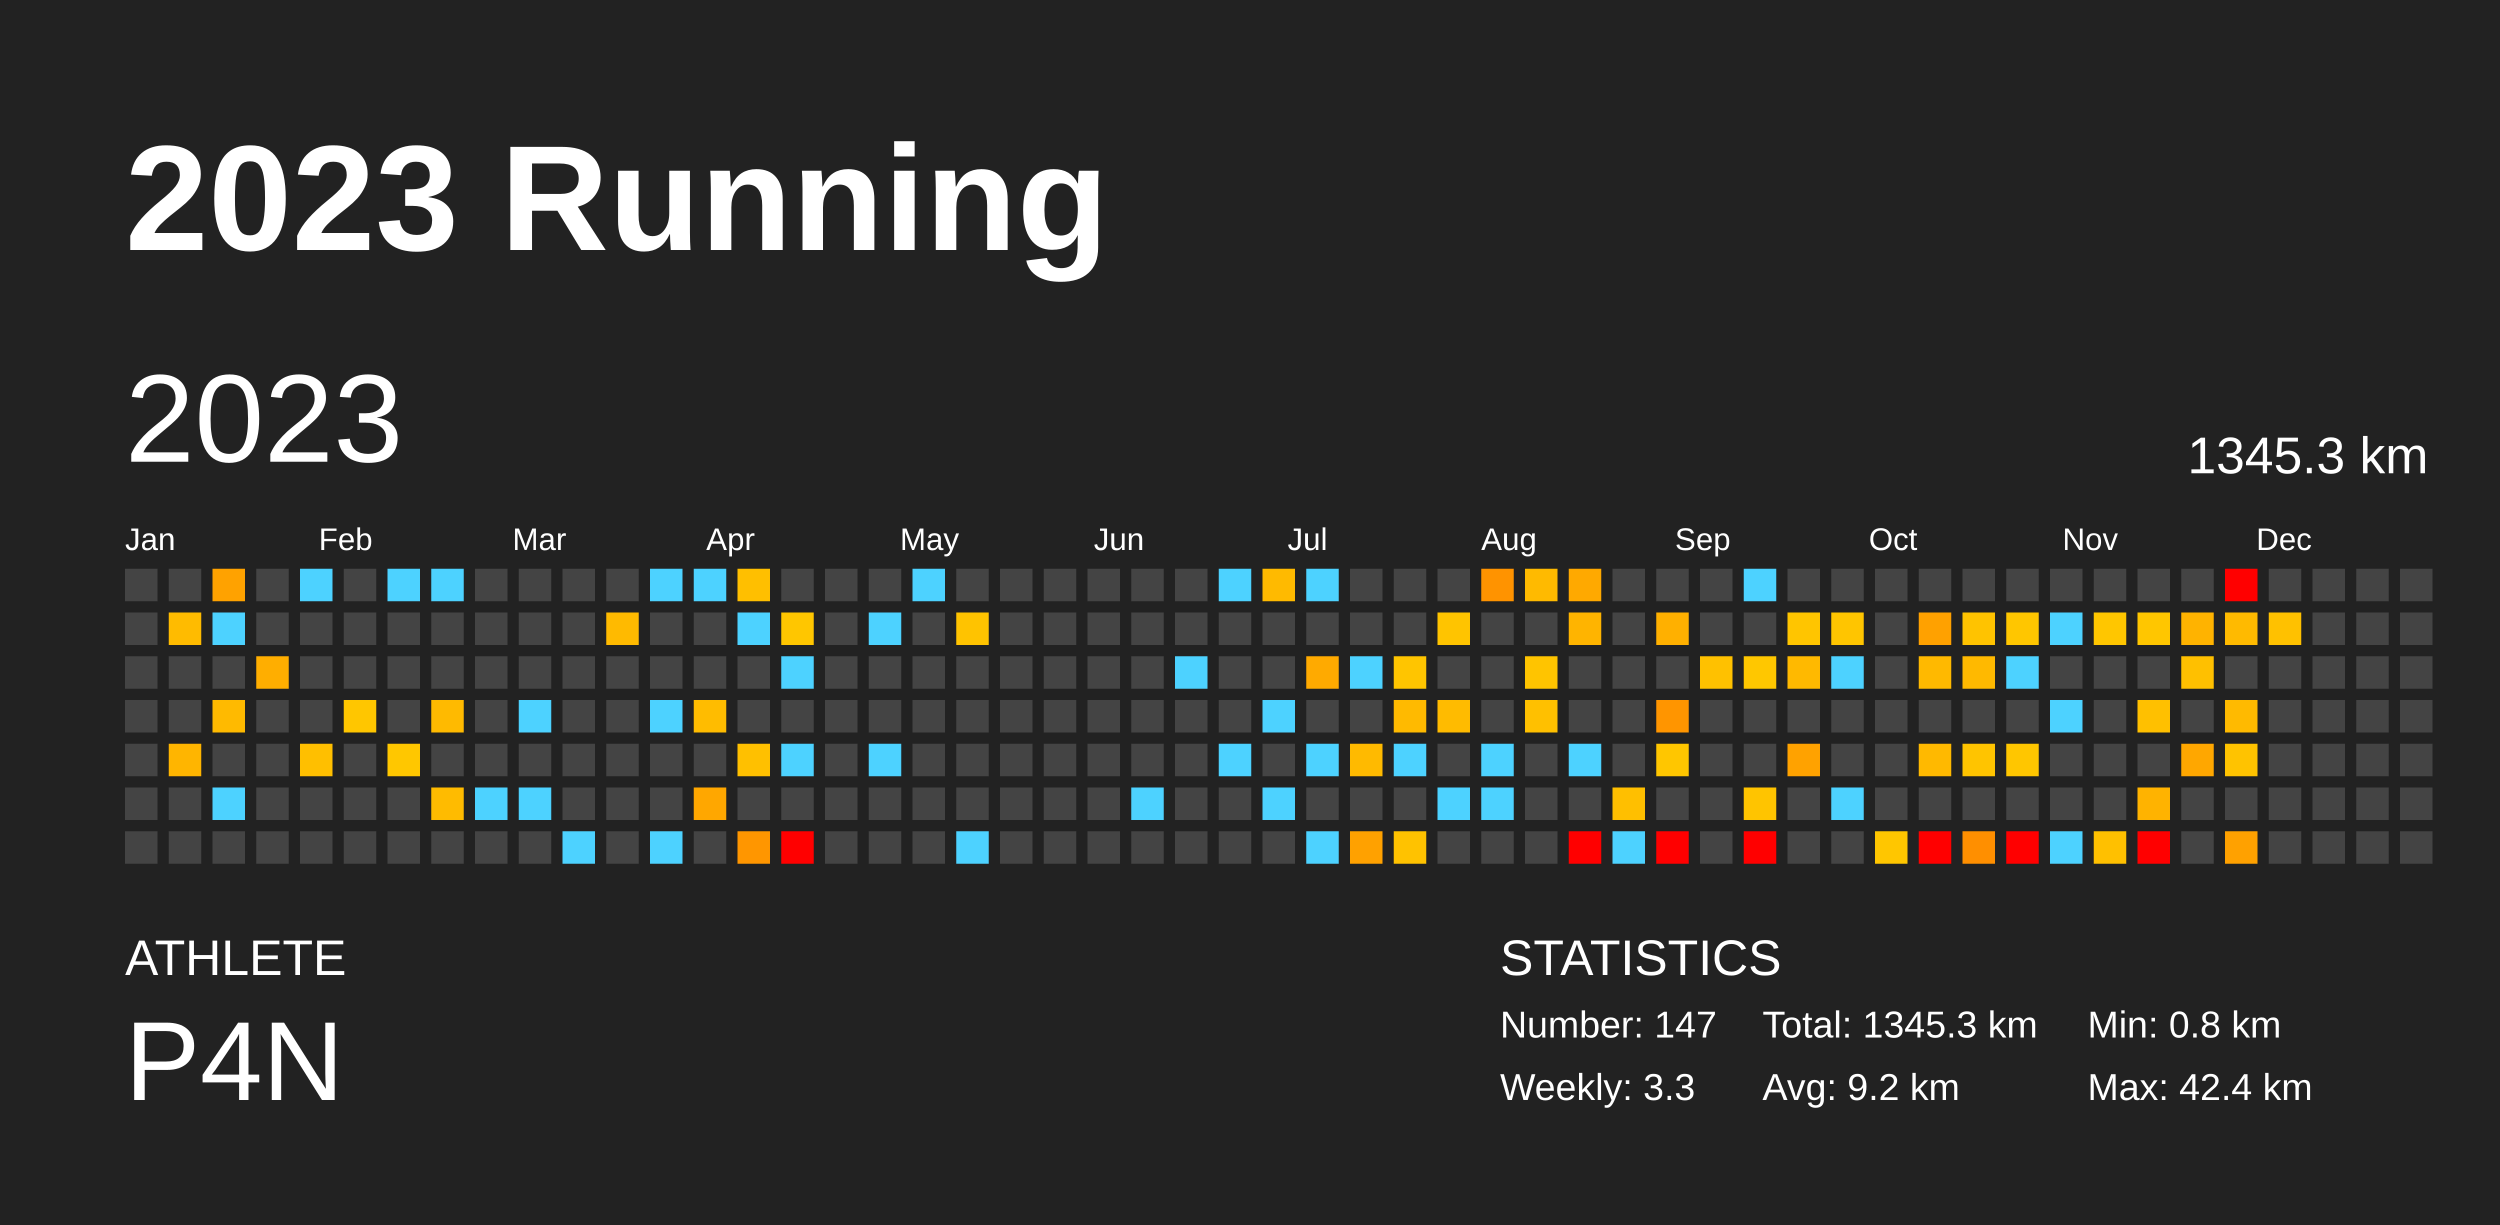
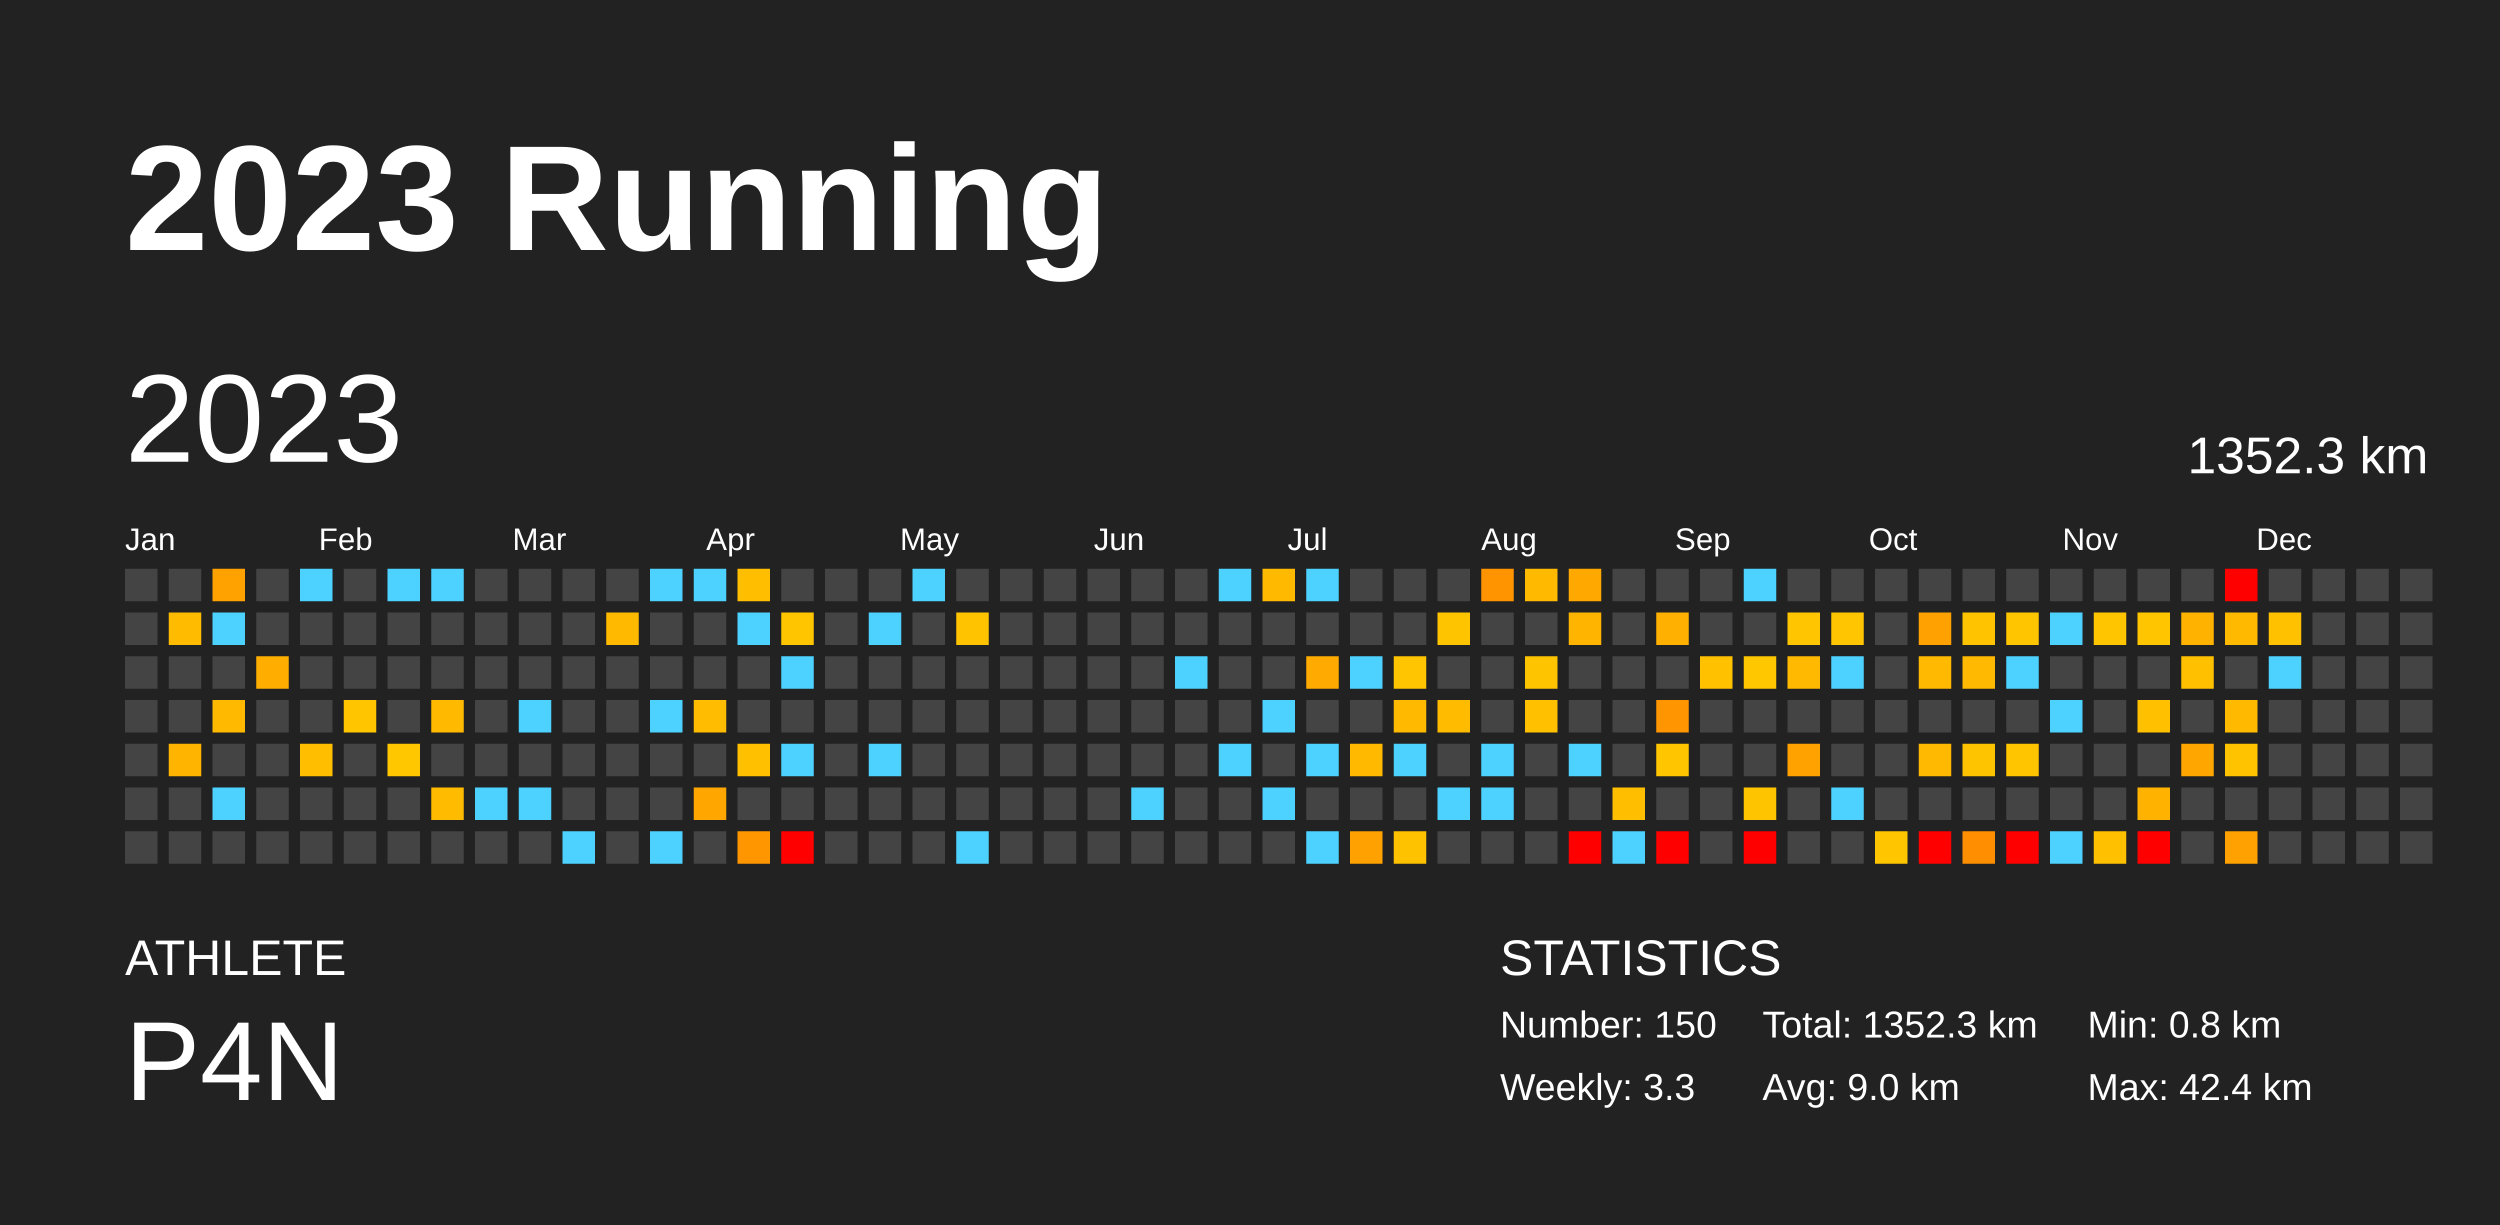
<svg xmlns="http://www.w3.org/2000/svg" baseProfile="full" height="98mm" version="1.1" viewBox="0,0,200,98" width="200mm">
  <defs />
  <rect fill="#222222" height="98" width="200" x="0" y="0" />
  <text fill="#FFFFFF" style="font-size:12px; font-family:Arial; font-weight:bold;" x="10" y="20">2023 Running</text>
  <text fill="#FFFFFF" style="font-size:4px; font-family:Arial" x="10" y="78">ATHLETE</text>
  <text fill="#FFFFFF" style="font-size:9px; font-family:Arial" x="10" y="88">P4N</text>
  <text fill="#FFFFFF" style="font-size:4px; font-family:Arial" x="120" y="78">STATISTICS</text>
-   <text fill="#FFFFFF" style="font-size:3px; font-family:Arial" x="120" y="83">Number: 147</text>
+   <text fill="#FFFFFF" style="font-size:3px; font-family:Arial" x="120" y="83">Number: 150</text>
  <text fill="#FFFFFF" style="font-size:3px; font-family:Arial" x="120" y="88">Weekly: 3.3</text>
-   <text fill="#FFFFFF" style="font-size:3px; font-family:Arial" x="141" y="83">Total: 1345.3 km</text>
-   <text fill="#FFFFFF" style="font-size:3px; font-family:Arial" x="141" y="88">Avg: 9.2 km</text>
+   <text fill="#FFFFFF" style="font-size:3px; font-family:Arial" x="141" y="83">Total: 1352.3 km</text>
+   <text fill="#FFFFFF" style="font-size:3px; font-family:Arial" x="141" y="88">Avg: 9.0 km</text>
  <text fill="#FFFFFF" style="font-size:3px; font-family:Arial" x="167" y="83">Min: 0.8 km</text>
  <text fill="#FFFFFF" style="font-size:3px; font-family:Arial" x="167" y="88">Max: 42.4 km</text>
  <text dominant-baseline="hanging" fill="#FFFFFF" style="font-size:10.0px; font-family:Arial;" x="10" y="30">2023</text>
-   <text dominant-baseline="hanging" fill="#FFFFFF" style="font-size:4.125px; font-family:Arial;" x="175" y="35">1345.3 km</text>
+   <text dominant-baseline="hanging" fill="#FFFFFF" style="font-size:4.125px; font-family:Arial;" x="175" y="35">1352.3 km</text>
  <text fill="#FFFFFF" style="font-size:2.5px; font-family:Arial" x="10.0" y="44">Jan</text>
  <text fill="#FFFFFF" style="font-size:2.5px; font-family:Arial" x="25.5" y="44">Feb</text>
  <text fill="#FFFFFF" style="font-size:2.5px; font-family:Arial" x="41.0" y="44">Mar</text>
  <text fill="#FFFFFF" style="font-size:2.5px; font-family:Arial" x="56.5" y="44">Apr</text>
  <text fill="#FFFFFF" style="font-size:2.5px; font-family:Arial" x="72.0" y="44">May</text>
  <text fill="#FFFFFF" style="font-size:2.5px; font-family:Arial" x="87.5" y="44">Jun</text>
  <text fill="#FFFFFF" style="font-size:2.5px; font-family:Arial" x="103.0" y="44">Jul</text>
  <text fill="#FFFFFF" style="font-size:2.5px; font-family:Arial" x="118.5" y="44">Aug</text>
  <text fill="#FFFFFF" style="font-size:2.5px; font-family:Arial" x="134.0" y="44">Sep</text>
  <text fill="#FFFFFF" style="font-size:2.5px; font-family:Arial" x="149.5" y="44">Oct</text>
  <text fill="#FFFFFF" style="font-size:2.5px; font-family:Arial" x="165.0" y="44">Nov</text>
  <text fill="#FFFFFF" style="font-size:2.5px; font-family:Arial" x="180.5" y="44">Dec</text>
  <rect fill="#444444" height="2.6" width="2.6" x="10.0" y="45.5" />
  <rect fill="#444444" height="2.6" width="2.6" x="10.0" y="49.0" />
  <rect fill="#444444" height="2.6" width="2.6" x="10.0" y="52.5" />
  <rect fill="#444444" height="2.6" width="2.6" x="10.0" y="56.0" />
  <rect fill="#444444" height="2.6" width="2.6" x="10.0" y="59.5" />
  <rect fill="#444444" height="2.6" width="2.6" x="10.0" y="63.0" />
  <rect fill="#444444" height="2.6" width="2.6" x="10.0" y="66.5" />
  <rect fill="#444444" height="2.6" width="2.6" x="13.5" y="45.5" />
  <rect fill="#ffbb00" height="2.6" width="2.6" x="13.5" y="49.0" />
  <rect fill="#444444" height="2.6" width="2.6" x="13.5" y="52.5" />
  <rect fill="#444444" height="2.6" width="2.6" x="13.5" y="56.0" />
  <rect fill="#ffb500" height="2.6" width="2.6" x="13.5" y="59.5" />
  <rect fill="#444444" height="2.6" width="2.6" x="13.5" y="63.0" />
  <rect fill="#444444" height="2.6" width="2.6" x="13.5" y="66.5" />
  <rect fill="#ffa200" height="2.6" width="2.6" x="17.0" y="45.5" />
  <rect fill="#4dd2ff" height="2.6" width="2.6" x="17.0" y="49.0" />
  <rect fill="#444444" height="2.6" width="2.6" x="17.0" y="52.5" />
  <rect fill="#ffba00" height="2.6" width="2.6" x="17.0" y="56.0" />
  <rect fill="#444444" height="2.6" width="2.6" x="17.0" y="59.5" />
  <rect fill="#4dd2ff" height="2.6" width="2.6" x="17.0" y="63.0" />
  <rect fill="#444444" height="2.6" width="2.6" x="17.0" y="66.5" />
  <rect fill="#444444" height="2.6" width="2.6" x="20.5" y="45.5" />
  <rect fill="#444444" height="2.6" width="2.6" x="20.5" y="49.0" />
  <rect fill="#ffae00" height="2.6" width="2.6" x="20.5" y="52.5" />
  <rect fill="#444444" height="2.6" width="2.6" x="20.5" y="56.0" />
  <rect fill="#444444" height="2.6" width="2.6" x="20.5" y="59.5" />
  <rect fill="#444444" height="2.6" width="2.6" x="20.5" y="63.0" />
  <rect fill="#444444" height="2.6" width="2.6" x="20.5" y="66.5" />
  <rect fill="#4dd2ff" height="2.6" width="2.6" x="24.0" y="45.5" />
  <rect fill="#444444" height="2.6" width="2.6" x="24.0" y="49.0" />
  <rect fill="#444444" height="2.6" width="2.6" x="24.0" y="52.5" />
  <rect fill="#444444" height="2.6" width="2.6" x="24.0" y="56.0" />
  <rect fill="#ffbf00" height="2.6" width="2.6" x="24.0" y="59.5" />
  <rect fill="#444444" height="2.6" width="2.6" x="24.0" y="63.0" />
  <rect fill="#444444" height="2.6" width="2.6" x="24.0" y="66.5" />
  <rect fill="#444444" height="2.6" width="2.6" x="27.5" y="45.5" />
  <rect fill="#444444" height="2.6" width="2.6" x="27.5" y="49.0" />
  <rect fill="#444444" height="2.6" width="2.6" x="27.5" y="52.5" />
  <rect fill="#ffc600" height="2.6" width="2.6" x="27.5" y="56.0" />
  <rect fill="#444444" height="2.6" width="2.6" x="27.5" y="59.5" />
  <rect fill="#444444" height="2.6" width="2.6" x="27.5" y="63.0" />
  <rect fill="#444444" height="2.6" width="2.6" x="27.5" y="66.5" />
  <rect fill="#4dd2ff" height="2.6" width="2.6" x="31.0" y="45.5" />
  <rect fill="#444444" height="2.6" width="2.6" x="31.0" y="49.0" />
  <rect fill="#444444" height="2.6" width="2.6" x="31.0" y="52.5" />
  <rect fill="#444444" height="2.6" width="2.6" x="31.0" y="56.0" />
  <rect fill="#ffc700" height="2.6" width="2.6" x="31.0" y="59.5" />
  <rect fill="#444444" height="2.6" width="2.6" x="31.0" y="63.0" />
  <rect fill="#444444" height="2.6" width="2.6" x="31.0" y="66.5" />
  <rect fill="#4dd2ff" height="2.6" width="2.6" x="34.5" y="45.5" />
  <rect fill="#444444" height="2.6" width="2.6" x="34.5" y="49.0" />
  <rect fill="#444444" height="2.6" width="2.6" x="34.5" y="52.5" />
  <rect fill="#ffba00" height="2.6" width="2.6" x="34.5" y="56.0" />
  <rect fill="#444444" height="2.6" width="2.6" x="34.5" y="59.5" />
  <rect fill="#ffbb00" height="2.6" width="2.6" x="34.5" y="63.0" />
  <rect fill="#444444" height="2.6" width="2.6" x="34.5" y="66.5" />
  <rect fill="#444444" height="2.6" width="2.6" x="38.0" y="45.5" />
  <rect fill="#444444" height="2.6" width="2.6" x="38.0" y="49.0" />
  <rect fill="#444444" height="2.6" width="2.6" x="38.0" y="52.5" />
  <rect fill="#444444" height="2.6" width="2.6" x="38.0" y="56.0" />
  <rect fill="#444444" height="2.6" width="2.6" x="38.0" y="59.5" />
  <rect fill="#4dd2ff" height="2.6" width="2.6" x="38.0" y="63.0" />
  <rect fill="#444444" height="2.6" width="2.6" x="38.0" y="66.5" />
  <rect fill="#444444" height="2.6" width="2.6" x="41.5" y="45.5" />
  <rect fill="#444444" height="2.6" width="2.6" x="41.5" y="49.0" />
  <rect fill="#444444" height="2.6" width="2.6" x="41.5" y="52.5" />
  <rect fill="#4dd2ff" height="2.6" width="2.6" x="41.5" y="56.0" />
  <rect fill="#444444" height="2.6" width="2.6" x="41.5" y="59.5" />
  <rect fill="#4dd2ff" height="2.6" width="2.6" x="41.5" y="63.0" />
  <rect fill="#444444" height="2.6" width="2.6" x="41.5" y="66.5" />
  <rect fill="#444444" height="2.6" width="2.6" x="45.0" y="45.5" />
  <rect fill="#444444" height="2.6" width="2.6" x="45.0" y="49.0" />
  <rect fill="#444444" height="2.6" width="2.6" x="45.0" y="52.5" />
  <rect fill="#444444" height="2.6" width="2.6" x="45.0" y="56.0" />
  <rect fill="#444444" height="2.6" width="2.6" x="45.0" y="59.5" />
  <rect fill="#444444" height="2.6" width="2.6" x="45.0" y="63.0" />
  <rect fill="#4dd2ff" height="2.6" width="2.6" x="45.0" y="66.5" />
  <rect fill="#444444" height="2.6" width="2.6" x="48.5" y="45.5" />
  <rect fill="#ffba00" height="2.6" width="2.6" x="48.5" y="49.0" />
  <rect fill="#444444" height="2.6" width="2.6" x="48.5" y="52.5" />
  <rect fill="#444444" height="2.6" width="2.6" x="48.5" y="56.0" />
  <rect fill="#444444" height="2.6" width="2.6" x="48.5" y="59.5" />
  <rect fill="#444444" height="2.6" width="2.6" x="48.5" y="63.0" />
  <rect fill="#444444" height="2.6" width="2.6" x="48.5" y="66.5" />
  <rect fill="#4dd2ff" height="2.6" width="2.6" x="52.0" y="45.5" />
  <rect fill="#444444" height="2.6" width="2.6" x="52.0" y="49.0" />
  <rect fill="#444444" height="2.6" width="2.6" x="52.0" y="52.5" />
  <rect fill="#4dd2ff" height="2.6" width="2.6" x="52.0" y="56.0" />
  <rect fill="#444444" height="2.6" width="2.6" x="52.0" y="59.5" />
  <rect fill="#444444" height="2.6" width="2.6" x="52.0" y="63.0" />
  <rect fill="#4dd2ff" height="2.6" width="2.6" x="52.0" y="66.5" />
  <rect fill="#4dd2ff" height="2.6" width="2.6" x="55.5" y="45.5" />
  <rect fill="#444444" height="2.6" width="2.6" x="55.5" y="49.0" />
  <rect fill="#444444" height="2.6" width="2.6" x="55.5" y="52.5" />
  <rect fill="#ffbc00" height="2.6" width="2.6" x="55.5" y="56.0" />
  <rect fill="#444444" height="2.6" width="2.6" x="55.5" y="59.5" />
  <rect fill="#ffa700" height="2.6" width="2.6" x="55.5" y="63.0" />
  <rect fill="#444444" height="2.6" width="2.6" x="55.5" y="66.5" />
  <rect fill="#ffbf00" height="2.6" width="2.6" x="59.0" y="45.5" />
  <rect fill="#4dd2ff" height="2.6" width="2.6" x="59.0" y="49.0" />
  <rect fill="#444444" height="2.6" width="2.6" x="59.0" y="52.5" />
  <rect fill="#444444" height="2.6" width="2.6" x="59.0" y="56.0" />
  <rect fill="#ffc000" height="2.6" width="2.6" x="59.0" y="59.5" />
  <rect fill="#444444" height="2.6" width="2.6" x="59.0" y="63.0" />
  <rect fill="#ff9600" height="2.6" width="2.6" x="59.0" y="66.5" />
  <rect fill="#444444" height="2.6" width="2.6" x="62.5" y="45.5" />
  <rect fill="#ffc600" height="2.6" width="2.6" x="62.5" y="49.0" />
  <rect fill="#4dd2ff" height="2.6" width="2.6" x="62.5" y="52.5" />
  <rect fill="#444444" height="2.6" width="2.6" x="62.5" y="56.0" />
  <rect fill="#4dd2ff" height="2.6" width="2.6" x="62.5" y="59.5" />
  <rect fill="#444444" height="2.6" width="2.6" x="62.5" y="63.0" />
  <rect fill="red" height="2.6" width="2.6" x="62.5" y="66.5" />
  <rect fill="#444444" height="2.6" width="2.6" x="66.0" y="45.5" />
  <rect fill="#444444" height="2.6" width="2.6" x="66.0" y="49.0" />
  <rect fill="#444444" height="2.6" width="2.6" x="66.0" y="52.5" />
  <rect fill="#444444" height="2.6" width="2.6" x="66.0" y="56.0" />
  <rect fill="#444444" height="2.6" width="2.6" x="66.0" y="59.5" />
  <rect fill="#444444" height="2.6" width="2.6" x="66.0" y="63.0" />
  <rect fill="#444444" height="2.6" width="2.6" x="66.0" y="66.5" />
  <rect fill="#444444" height="2.6" width="2.6" x="69.5" y="45.5" />
  <rect fill="#4dd2ff" height="2.6" width="2.6" x="69.5" y="49.0" />
  <rect fill="#444444" height="2.6" width="2.6" x="69.5" y="52.5" />
  <rect fill="#444444" height="2.6" width="2.6" x="69.5" y="56.0" />
  <rect fill="#4dd2ff" height="2.6" width="2.6" x="69.5" y="59.5" />
  <rect fill="#444444" height="2.6" width="2.6" x="69.5" y="63.0" />
  <rect fill="#444444" height="2.6" width="2.6" x="69.5" y="66.5" />
  <rect fill="#4dd2ff" height="2.6" width="2.6" x="73.0" y="45.5" />
  <rect fill="#444444" height="2.6" width="2.6" x="73.0" y="49.0" />
  <rect fill="#444444" height="2.6" width="2.6" x="73.0" y="52.5" />
  <rect fill="#444444" height="2.6" width="2.6" x="73.0" y="56.0" />
  <rect fill="#444444" height="2.6" width="2.6" x="73.0" y="59.5" />
  <rect fill="#444444" height="2.6" width="2.6" x="73.0" y="63.0" />
  <rect fill="#444444" height="2.6" width="2.6" x="73.0" y="66.5" />
  <rect fill="#444444" height="2.6" width="2.6" x="76.5" y="45.5" />
  <rect fill="#ffc300" height="2.6" width="2.6" x="76.5" y="49.0" />
  <rect fill="#444444" height="2.6" width="2.6" x="76.5" y="52.5" />
  <rect fill="#444444" height="2.6" width="2.6" x="76.5" y="56.0" />
  <rect fill="#444444" height="2.6" width="2.6" x="76.5" y="59.5" />
  <rect fill="#444444" height="2.6" width="2.6" x="76.5" y="63.0" />
  <rect fill="#4dd2ff" height="2.6" width="2.6" x="76.5" y="66.5" />
  <rect fill="#444444" height="2.6" width="2.6" x="80.0" y="45.5" />
  <rect fill="#444444" height="2.6" width="2.6" x="80.0" y="49.0" />
  <rect fill="#444444" height="2.6" width="2.6" x="80.0" y="52.5" />
  <rect fill="#444444" height="2.6" width="2.6" x="80.0" y="56.0" />
  <rect fill="#444444" height="2.6" width="2.6" x="80.0" y="59.5" />
  <rect fill="#444444" height="2.6" width="2.6" x="80.0" y="63.0" />
  <rect fill="#444444" height="2.6" width="2.6" x="80.0" y="66.5" />
  <rect fill="#444444" height="2.6" width="2.6" x="83.5" y="45.5" />
  <rect fill="#444444" height="2.6" width="2.6" x="83.5" y="49.0" />
  <rect fill="#444444" height="2.6" width="2.6" x="83.5" y="52.5" />
  <rect fill="#444444" height="2.6" width="2.6" x="83.5" y="56.0" />
  <rect fill="#444444" height="2.6" width="2.6" x="83.5" y="59.5" />
  <rect fill="#444444" height="2.6" width="2.6" x="83.5" y="63.0" />
  <rect fill="#444444" height="2.6" width="2.6" x="83.5" y="66.5" />
  <rect fill="#444444" height="2.6" width="2.6" x="87.0" y="45.5" />
  <rect fill="#444444" height="2.6" width="2.6" x="87.0" y="49.0" />
  <rect fill="#444444" height="2.6" width="2.6" x="87.0" y="52.5" />
  <rect fill="#444444" height="2.6" width="2.6" x="87.0" y="56.0" />
  <rect fill="#444444" height="2.6" width="2.6" x="87.0" y="59.5" />
  <rect fill="#444444" height="2.6" width="2.6" x="87.0" y="63.0" />
  <rect fill="#444444" height="2.6" width="2.6" x="87.0" y="66.5" />
  <rect fill="#444444" height="2.6" width="2.6" x="90.5" y="45.5" />
  <rect fill="#444444" height="2.6" width="2.6" x="90.5" y="49.0" />
  <rect fill="#444444" height="2.6" width="2.6" x="90.5" y="52.5" />
  <rect fill="#444444" height="2.6" width="2.6" x="90.5" y="56.0" />
  <rect fill="#444444" height="2.6" width="2.6" x="90.5" y="59.5" />
  <rect fill="#4dd2ff" height="2.6" width="2.6" x="90.5" y="63.0" />
  <rect fill="#444444" height="2.6" width="2.6" x="90.5" y="66.5" />
  <rect fill="#444444" height="2.6" width="2.6" x="94.0" y="45.5" />
  <rect fill="#444444" height="2.6" width="2.6" x="94.0" y="49.0" />
  <rect fill="#4dd2ff" height="2.6" width="2.6" x="94.0" y="52.5" />
  <rect fill="#444444" height="2.6" width="2.6" x="94.0" y="56.0" />
  <rect fill="#444444" height="2.6" width="2.6" x="94.0" y="59.5" />
  <rect fill="#444444" height="2.6" width="2.6" x="94.0" y="63.0" />
  <rect fill="#444444" height="2.6" width="2.6" x="94.0" y="66.5" />
  <rect fill="#4dd2ff" height="2.6" width="2.6" x="97.5" y="45.5" />
  <rect fill="#444444" height="2.6" width="2.6" x="97.5" y="49.0" />
  <rect fill="#444444" height="2.6" width="2.6" x="97.5" y="52.5" />
  <rect fill="#444444" height="2.6" width="2.6" x="97.5" y="56.0" />
  <rect fill="#4dd2ff" height="2.6" width="2.6" x="97.5" y="59.5" />
  <rect fill="#444444" height="2.6" width="2.6" x="97.5" y="63.0" />
  <rect fill="#444444" height="2.6" width="2.6" x="97.5" y="66.5" />
  <rect fill="#ffba00" height="2.6" width="2.6" x="101.0" y="45.5" />
  <rect fill="#444444" height="2.6" width="2.6" x="101.0" y="49.0" />
  <rect fill="#444444" height="2.6" width="2.6" x="101.0" y="52.5" />
  <rect fill="#4dd2ff" height="2.6" width="2.6" x="101.0" y="56.0" />
  <rect fill="#444444" height="2.6" width="2.6" x="101.0" y="59.5" />
  <rect fill="#4dd2ff" height="2.6" width="2.6" x="101.0" y="63.0" />
  <rect fill="#444444" height="2.6" width="2.6" x="101.0" y="66.5" />
  <rect fill="#4dd2ff" height="2.6" width="2.6" x="104.5" y="45.5" />
  <rect fill="#444444" height="2.6" width="2.6" x="104.5" y="49.0" />
  <rect fill="#ffaa00" height="2.6" width="2.6" x="104.5" y="52.5" />
  <rect fill="#444444" height="2.6" width="2.6" x="104.5" y="56.0" />
  <rect fill="#4dd2ff" height="2.6" width="2.6" x="104.5" y="59.5" />
  <rect fill="#444444" height="2.6" width="2.6" x="104.5" y="63.0" />
  <rect fill="#4dd2ff" height="2.6" width="2.6" x="104.5" y="66.5" />
  <rect fill="#444444" height="2.6" width="2.6" x="108.0" y="45.5" />
  <rect fill="#444444" height="2.6" width="2.6" x="108.0" y="49.0" />
  <rect fill="#4dd2ff" height="2.6" width="2.6" x="108.0" y="52.5" />
  <rect fill="#444444" height="2.6" width="2.6" x="108.0" y="56.0" />
  <rect fill="#ffba00" height="2.6" width="2.6" x="108.0" y="59.5" />
  <rect fill="#444444" height="2.6" width="2.6" x="108.0" y="63.0" />
  <rect fill="#ffa100" height="2.6" width="2.6" x="108.0" y="66.5" />
  <rect fill="#444444" height="2.6" width="2.6" x="111.5" y="45.5" />
  <rect fill="#444444" height="2.6" width="2.6" x="111.5" y="49.0" />
  <rect fill="#ffc500" height="2.6" width="2.6" x="111.5" y="52.5" />
  <rect fill="#ffba00" height="2.6" width="2.6" x="111.5" y="56.0" />
  <rect fill="#4dd2ff" height="2.6" width="2.6" x="111.5" y="59.5" />
  <rect fill="#444444" height="2.6" width="2.6" x="111.5" y="63.0" />
  <rect fill="#ffc200" height="2.6" width="2.6" x="111.5" y="66.5" />
  <rect fill="#444444" height="2.6" width="2.6" x="115.0" y="45.5" />
  <rect fill="#ffc400" height="2.6" width="2.6" x="115.0" y="49.0" />
  <rect fill="#444444" height="2.6" width="2.6" x="115.0" y="52.5" />
  <rect fill="#ffbb00" height="2.6" width="2.6" x="115.0" y="56.0" />
  <rect fill="#444444" height="2.6" width="2.6" x="115.0" y="59.5" />
  <rect fill="#4dd2ff" height="2.6" width="2.6" x="115.0" y="63.0" />
  <rect fill="#444444" height="2.6" width="2.6" x="115.0" y="66.5" />
  <rect fill="#ff9300" height="2.6" width="2.6" x="118.5" y="45.5" />
  <rect fill="#444444" height="2.6" width="2.6" x="118.5" y="49.0" />
  <rect fill="#444444" height="2.6" width="2.6" x="118.5" y="52.5" />
  <rect fill="#444444" height="2.6" width="2.6" x="118.5" y="56.0" />
  <rect fill="#4dd2ff" height="2.6" width="2.6" x="118.5" y="59.5" />
  <rect fill="#4dd2ff" height="2.6" width="2.6" x="118.5" y="63.0" />
  <rect fill="#444444" height="2.6" width="2.6" x="118.5" y="66.5" />
  <rect fill="#ffba00" height="2.6" width="2.6" x="122.0" y="45.5" />
  <rect fill="#444444" height="2.6" width="2.6" x="122.0" y="49.0" />
  <rect fill="#ffc400" height="2.6" width="2.6" x="122.0" y="52.5" />
  <rect fill="#ffc000" height="2.6" width="2.6" x="122.0" y="56.0" />
  <rect fill="#444444" height="2.6" width="2.6" x="122.0" y="59.5" />
  <rect fill="#444444" height="2.6" width="2.6" x="122.0" y="63.0" />
  <rect fill="#444444" height="2.6" width="2.6" x="122.0" y="66.5" />
  <rect fill="#ffa900" height="2.6" width="2.6" x="125.5" y="45.5" />
  <rect fill="#ffb400" height="2.6" width="2.6" x="125.5" y="49.0" />
  <rect fill="#444444" height="2.6" width="2.6" x="125.5" y="52.5" />
  <rect fill="#444444" height="2.6" width="2.6" x="125.5" y="56.0" />
  <rect fill="#4dd2ff" height="2.6" width="2.6" x="125.5" y="59.5" />
  <rect fill="#444444" height="2.6" width="2.6" x="125.5" y="63.0" />
  <rect fill="red" height="2.6" width="2.6" x="125.5" y="66.5" />
  <rect fill="#444444" height="2.6" width="2.6" x="129.0" y="45.5" />
  <rect fill="#444444" height="2.6" width="2.6" x="129.0" y="49.0" />
  <rect fill="#444444" height="2.6" width="2.6" x="129.0" y="52.5" />
  <rect fill="#444444" height="2.6" width="2.6" x="129.0" y="56.0" />
  <rect fill="#444444" height="2.6" width="2.6" x="129.0" y="59.5" />
  <rect fill="#ffbf00" height="2.6" width="2.6" x="129.0" y="63.0" />
  <rect fill="#4dd2ff" height="2.6" width="2.6" x="129.0" y="66.5" />
  <rect fill="#444444" height="2.6" width="2.6" x="132.5" y="45.5" />
  <rect fill="#ffb000" height="2.6" width="2.6" x="132.5" y="49.0" />
  <rect fill="#444444" height="2.6" width="2.6" x="132.5" y="52.5" />
  <rect fill="#ff9500" height="2.6" width="2.6" x="132.5" y="56.0" />
  <rect fill="#ffc600" height="2.6" width="2.6" x="132.5" y="59.5" />
  <rect fill="#444444" height="2.6" width="2.6" x="132.5" y="63.0" />
  <rect fill="red" height="2.6" width="2.6" x="132.5" y="66.5" />
  <rect fill="#444444" height="2.6" width="2.6" x="136.0" y="45.5" />
  <rect fill="#444444" height="2.6" width="2.6" x="136.0" y="49.0" />
  <rect fill="#ffc100" height="2.6" width="2.6" x="136.0" y="52.5" />
  <rect fill="#444444" height="2.6" width="2.6" x="136.0" y="56.0" />
  <rect fill="#444444" height="2.6" width="2.6" x="136.0" y="59.5" />
  <rect fill="#444444" height="2.6" width="2.6" x="136.0" y="63.0" />
  <rect fill="#444444" height="2.6" width="2.6" x="136.0" y="66.5" />
  <rect fill="#4dd2ff" height="2.6" width="2.6" x="139.5" y="45.5" />
  <rect fill="#444444" height="2.6" width="2.6" x="139.5" y="49.0" />
  <rect fill="#ffc700" height="2.6" width="2.6" x="139.5" y="52.5" />
  <rect fill="#444444" height="2.6" width="2.6" x="139.5" y="56.0" />
  <rect fill="#444444" height="2.6" width="2.6" x="139.5" y="59.5" />
  <rect fill="#ffc400" height="2.6" width="2.6" x="139.5" y="63.0" />
  <rect fill="red" height="2.6" width="2.6" x="139.5" y="66.5" />
  <rect fill="#444444" height="2.6" width="2.6" x="143.0" y="45.5" />
  <rect fill="#ffc500" height="2.6" width="2.6" x="143.0" y="49.0" />
  <rect fill="#ffb900" height="2.6" width="2.6" x="143.0" y="52.5" />
  <rect fill="#444444" height="2.6" width="2.6" x="143.0" y="56.0" />
  <rect fill="#ffa200" height="2.6" width="2.6" x="143.0" y="59.5" />
  <rect fill="#444444" height="2.6" width="2.6" x="143.0" y="63.0" />
  <rect fill="#444444" height="2.6" width="2.6" x="143.0" y="66.5" />
  <rect fill="#444444" height="2.6" width="2.6" x="146.5" y="45.5" />
  <rect fill="#ffc500" height="2.6" width="2.6" x="146.5" y="49.0" />
  <rect fill="#4dd2ff" height="2.6" width="2.6" x="146.5" y="52.5" />
  <rect fill="#444444" height="2.6" width="2.6" x="146.5" y="56.0" />
  <rect fill="#444444" height="2.6" width="2.6" x="146.5" y="59.5" />
  <rect fill="#4dd2ff" height="2.6" width="2.6" x="146.5" y="63.0" />
  <rect fill="#444444" height="2.6" width="2.6" x="146.5" y="66.5" />
  <rect fill="#444444" height="2.6" width="2.6" x="150.0" y="45.5" />
  <rect fill="#444444" height="2.6" width="2.6" x="150.0" y="49.0" />
  <rect fill="#444444" height="2.6" width="2.6" x="150.0" y="52.5" />
  <rect fill="#444444" height="2.6" width="2.6" x="150.0" y="56.0" />
  <rect fill="#444444" height="2.6" width="2.6" x="150.0" y="59.5" />
  <rect fill="#444444" height="2.6" width="2.6" x="150.0" y="63.0" />
  <rect fill="#ffc600" height="2.6" width="2.6" x="150.0" y="66.5" />
  <rect fill="#444444" height="2.6" width="2.6" x="153.5" y="45.5" />
  <rect fill="#ffa100" height="2.6" width="2.6" x="153.5" y="49.0" />
  <rect fill="#ffb900" height="2.6" width="2.6" x="153.5" y="52.5" />
  <rect fill="#444444" height="2.6" width="2.6" x="153.5" y="56.0" />
  <rect fill="#ffb900" height="2.6" width="2.6" x="153.5" y="59.5" />
  <rect fill="#444444" height="2.6" width="2.6" x="153.5" y="63.0" />
  <rect fill="red" height="2.6" width="2.6" x="153.5" y="66.5" />
  <rect fill="#444444" height="2.6" width="2.6" x="157.0" y="45.5" />
  <rect fill="#ffc300" height="2.6" width="2.6" x="157.0" y="49.0" />
  <rect fill="#ffb900" height="2.6" width="2.6" x="157.0" y="52.5" />
  <rect fill="#444444" height="2.6" width="2.6" x="157.0" y="56.0" />
  <rect fill="#ffc400" height="2.6" width="2.6" x="157.0" y="59.5" />
  <rect fill="#444444" height="2.6" width="2.6" x="157.0" y="63.0" />
  <rect fill="#ff8f00" height="2.6" width="2.6" x="157.0" y="66.5" />
  <rect fill="#444444" height="2.6" width="2.6" x="160.5" y="45.5" />
  <rect fill="#ffc600" height="2.6" width="2.6" x="160.5" y="49.0" />
  <rect fill="#4dd2ff" height="2.6" width="2.6" x="160.5" y="52.5" />
  <rect fill="#444444" height="2.6" width="2.6" x="160.5" y="56.0" />
  <rect fill="#ffc600" height="2.6" width="2.6" x="160.5" y="59.5" />
  <rect fill="#444444" height="2.6" width="2.6" x="160.5" y="63.0" />
  <rect fill="red" height="2.6" width="2.6" x="160.5" y="66.5" />
  <rect fill="#444444" height="2.6" width="2.6" x="164.0" y="45.5" />
  <rect fill="#4dd2ff" height="2.6" width="2.6" x="164.0" y="49.0" />
  <rect fill="#444444" height="2.6" width="2.6" x="164.0" y="52.5" />
  <rect fill="#4dd2ff" height="2.6" width="2.6" x="164.0" y="56.0" />
  <rect fill="#444444" height="2.6" width="2.6" x="164.0" y="59.5" />
  <rect fill="#444444" height="2.6" width="2.6" x="164.0" y="63.0" />
  <rect fill="#4dd2ff" height="2.6" width="2.6" x="164.0" y="66.5" />
  <rect fill="#444444" height="2.6" width="2.6" x="167.5" y="45.5" />
  <rect fill="#ffc600" height="2.6" width="2.6" x="167.5" y="49.0" />
  <rect fill="#444444" height="2.6" width="2.6" x="167.5" y="52.5" />
  <rect fill="#444444" height="2.6" width="2.6" x="167.5" y="56.0" />
  <rect fill="#444444" height="2.6" width="2.6" x="167.5" y="59.5" />
  <rect fill="#444444" height="2.6" width="2.6" x="167.5" y="63.0" />
  <rect fill="#ffc000" height="2.6" width="2.6" x="167.5" y="66.5" />
  <rect fill="#444444" height="2.6" width="2.6" x="171.0" y="45.5" />
  <rect fill="#ffc600" height="2.6" width="2.6" x="171.0" y="49.0" />
  <rect fill="#444444" height="2.6" width="2.6" x="171.0" y="52.5" />
  <rect fill="#ffc000" height="2.6" width="2.6" x="171.0" y="56.0" />
  <rect fill="#444444" height="2.6" width="2.6" x="171.0" y="59.5" />
  <rect fill="#ffb300" height="2.6" width="2.6" x="171.0" y="63.0" />
  <rect fill="red" height="2.6" width="2.6" x="171.0" y="66.5" />
  <rect fill="#444444" height="2.6" width="2.6" x="174.5" y="45.5" />
  <rect fill="#ffb300" height="2.6" width="2.6" x="174.5" y="49.0" />
  <rect fill="#ffc000" height="2.6" width="2.6" x="174.5" y="52.5" />
  <rect fill="#444444" height="2.6" width="2.6" x="174.5" y="56.0" />
  <rect fill="#ffa700" height="2.6" width="2.6" x="174.5" y="59.5" />
  <rect fill="#444444" height="2.6" width="2.6" x="174.5" y="63.0" />
  <rect fill="#444444" height="2.6" width="2.6" x="174.5" y="66.5" />
  <rect fill="red" height="2.6" width="2.6" x="178.0" y="45.5" />
  <rect fill="#ffba00" height="2.6" width="2.6" x="178.0" y="49.0" />
  <rect fill="#444444" height="2.6" width="2.6" x="178.0" y="52.5" />
  <rect fill="#ffba00" height="2.6" width="2.6" x="178.0" y="56.0" />
  <rect fill="#ffc300" height="2.6" width="2.6" x="178.0" y="59.5" />
  <rect fill="#444444" height="2.6" width="2.6" x="178.0" y="63.0" />
  <rect fill="#ffa100" height="2.6" width="2.6" x="178.0" y="66.5" />
  <rect fill="#444444" height="2.6" width="2.6" x="181.5" y="45.5" />
  <rect fill="#ffc100" height="2.6" width="2.6" x="181.5" y="49.0" />
-   <rect fill="#444444" height="2.6" width="2.6" x="181.5" y="52.5" />
+   <rect fill="#4dd2ff" height="2.6" width="2.6" x="181.5" y="52.5" />
  <rect fill="#444444" height="2.6" width="2.6" x="181.5" y="56.0" />
  <rect fill="#444444" height="2.6" width="2.6" x="181.5" y="59.5" />
  <rect fill="#444444" height="2.6" width="2.6" x="181.5" y="63.0" />
  <rect fill="#444444" height="2.6" width="2.6" x="181.5" y="66.5" />
  <rect fill="#444444" height="2.6" width="2.6" x="185.0" y="45.5" />
  <rect fill="#444444" height="2.6" width="2.6" x="185.0" y="49.0" />
  <rect fill="#444444" height="2.6" width="2.6" x="185.0" y="52.5" />
  <rect fill="#444444" height="2.6" width="2.6" x="185.0" y="56.0" />
  <rect fill="#444444" height="2.6" width="2.6" x="185.0" y="59.5" />
  <rect fill="#444444" height="2.6" width="2.6" x="185.0" y="63.0" />
  <rect fill="#444444" height="2.6" width="2.6" x="185.0" y="66.5" />
  <rect fill="#444444" height="2.6" width="2.6" x="188.5" y="45.5" />
  <rect fill="#444444" height="2.6" width="2.6" x="188.5" y="49.0" />
  <rect fill="#444444" height="2.6" width="2.6" x="188.5" y="52.5" />
  <rect fill="#444444" height="2.6" width="2.6" x="188.5" y="56.0" />
  <rect fill="#444444" height="2.6" width="2.6" x="188.5" y="59.5" />
  <rect fill="#444444" height="2.6" width="2.6" x="188.5" y="63.0" />
  <rect fill="#444444" height="2.6" width="2.6" x="188.5" y="66.5" />
  <rect fill="#444444" height="2.6" width="2.6" x="192.0" y="45.5" />
  <rect fill="#444444" height="2.6" width="2.6" x="192.0" y="49.0" />
  <rect fill="#444444" height="2.6" width="2.6" x="192.0" y="52.5" />
  <rect fill="#444444" height="2.6" width="2.6" x="192.0" y="56.0" />
  <rect fill="#444444" height="2.6" width="2.6" x="192.0" y="59.5" />
  <rect fill="#444444" height="2.6" width="2.6" x="192.0" y="63.0" />
  <rect fill="#444444" height="2.6" width="2.6" x="192.0" y="66.5" />
</svg>
